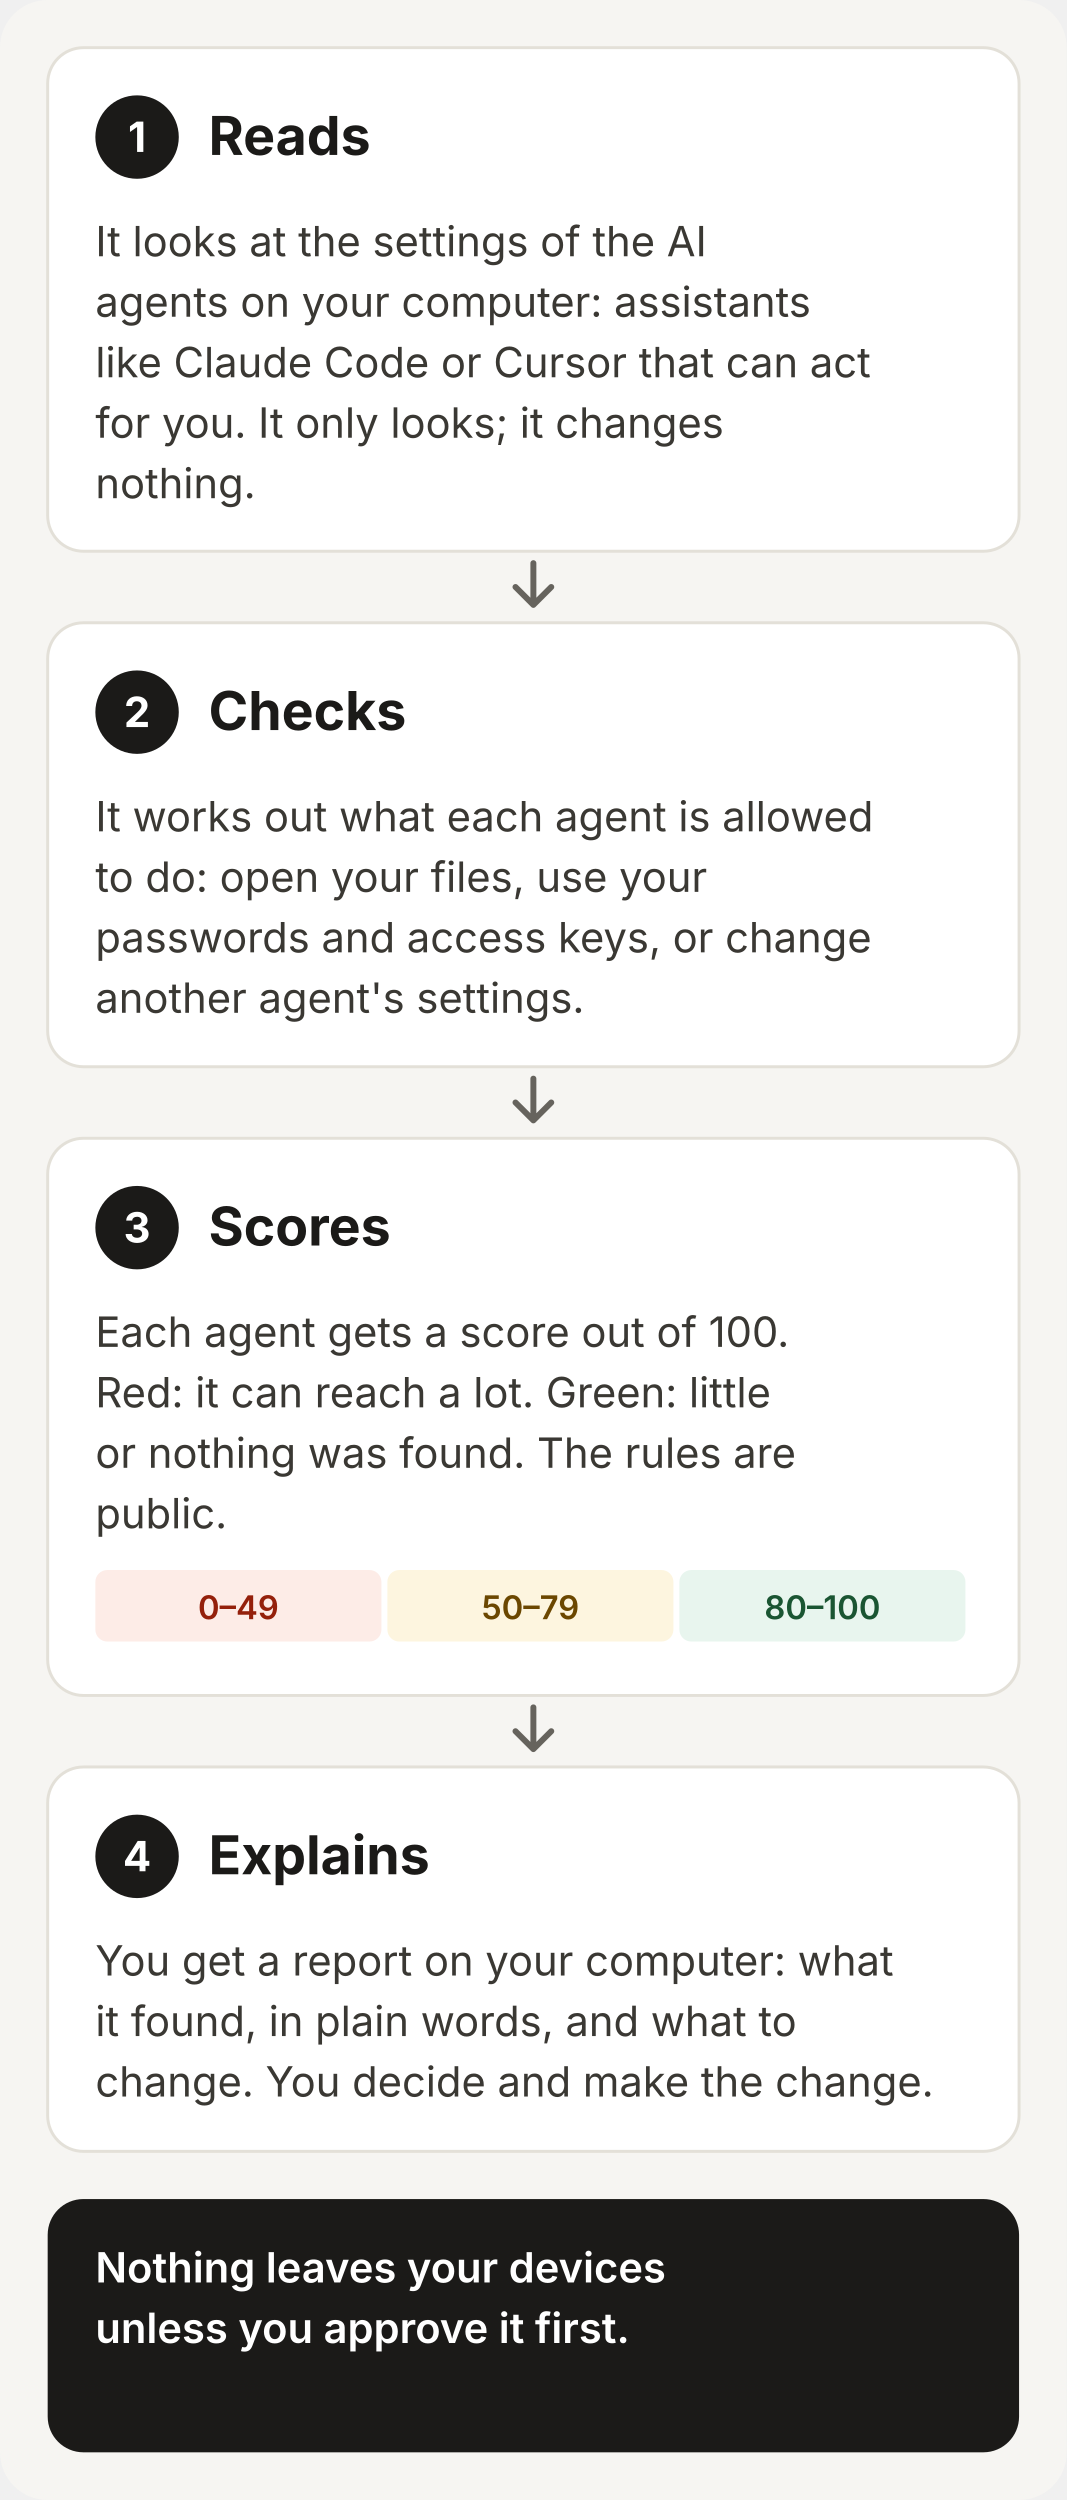
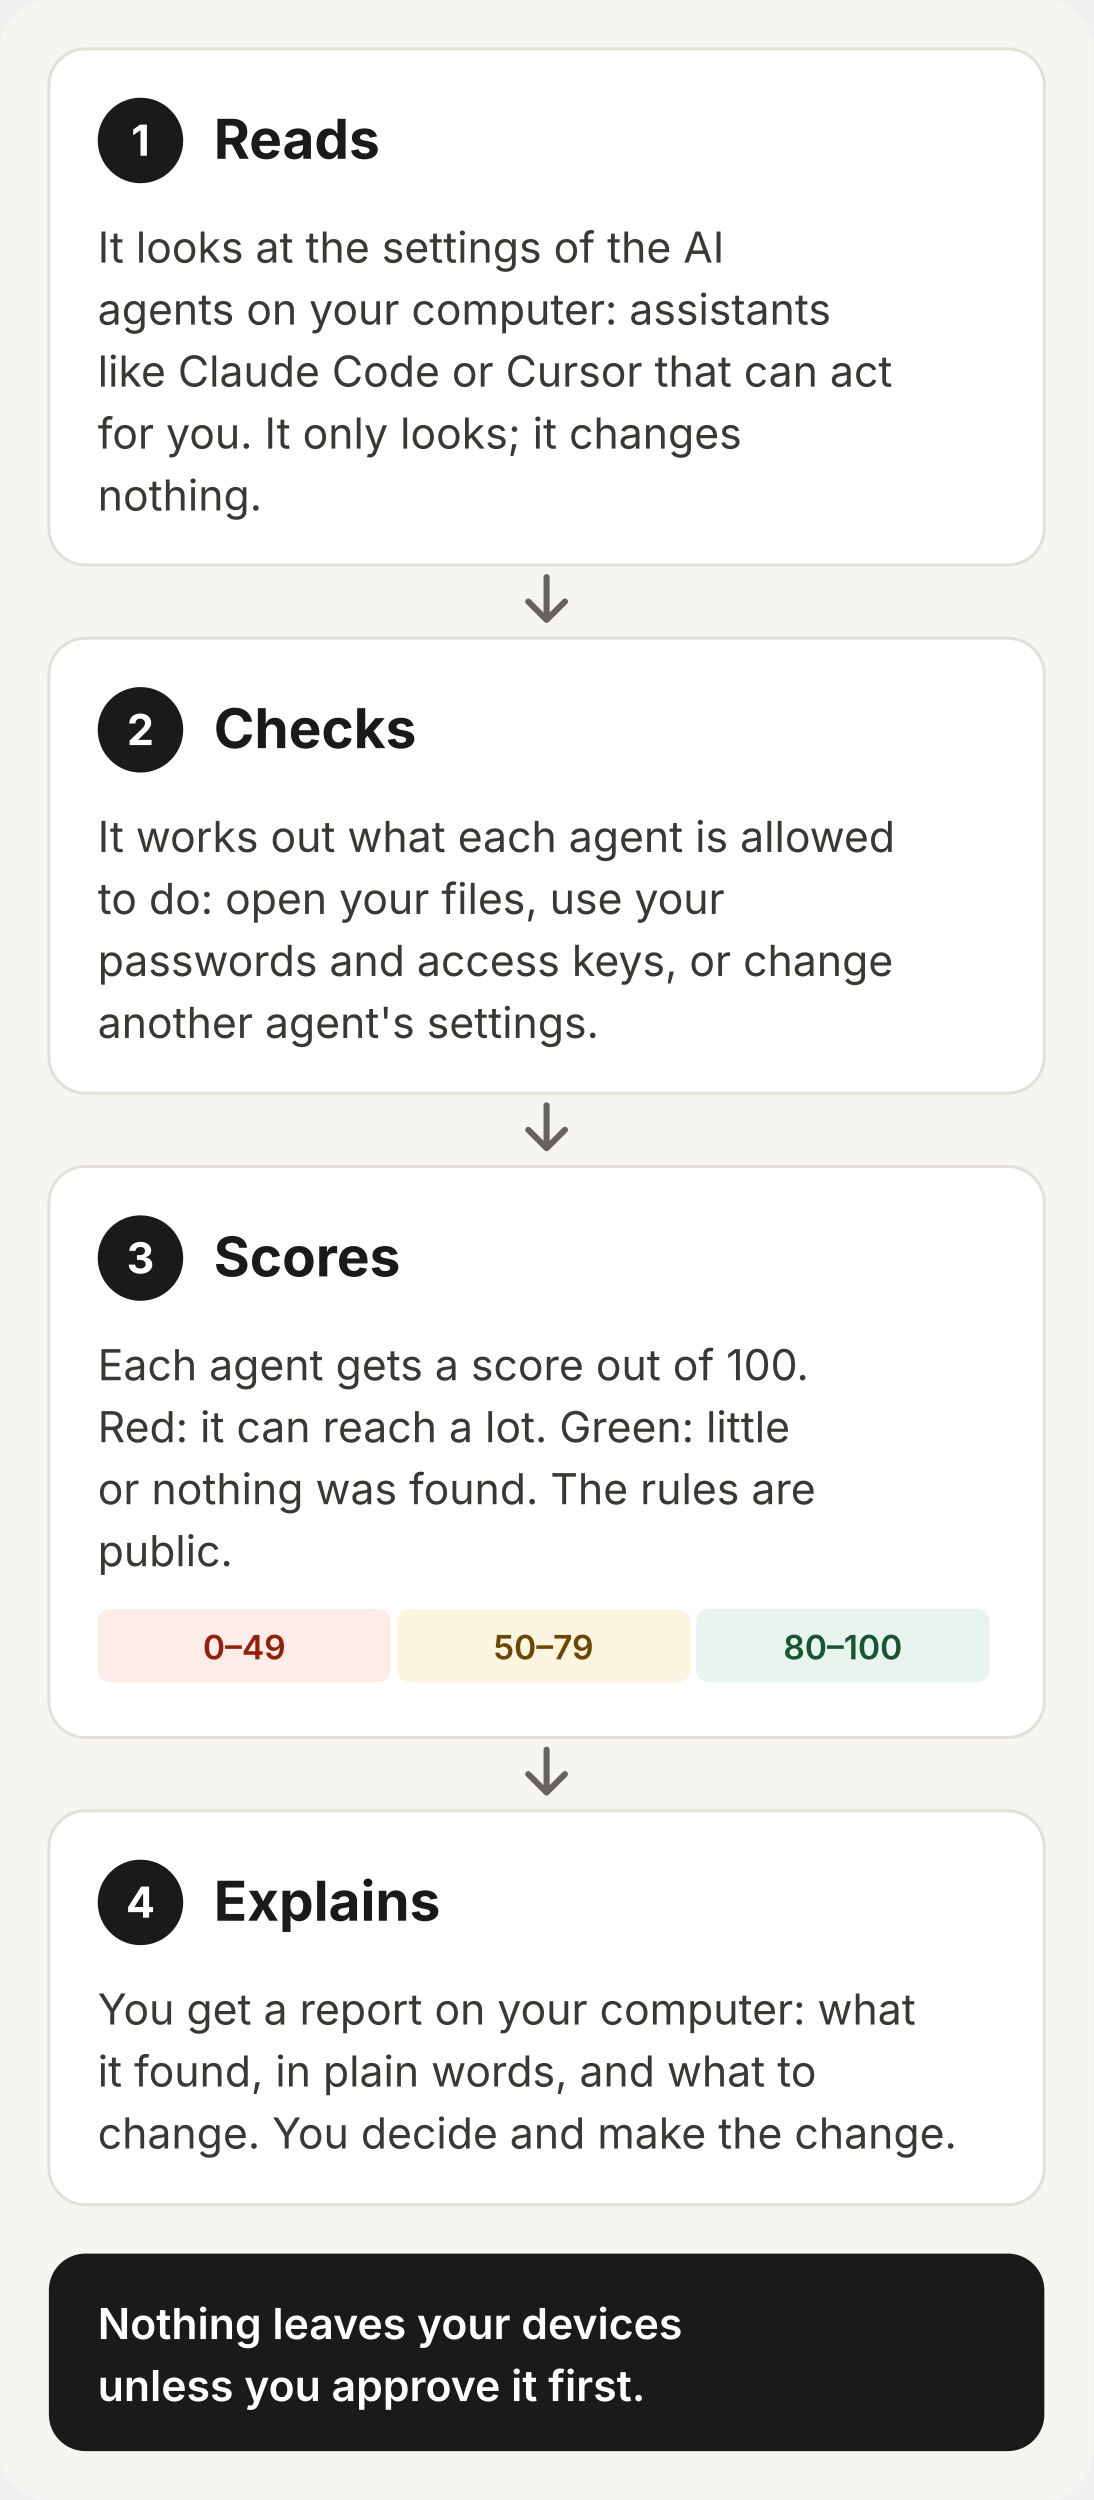
- <svg xmlns="http://www.w3.org/2000/svg" viewBox="0 0 358 839" width="358" height="839" role="img" font-family="system-ui,-apple-system,&quot;Segoe UI&quot;,sans-serif">
-   <rect width="358" height="839" rx="16" fill="#F6F5F2" />
+ <svg xmlns="http://www.w3.org/2000/svg" viewBox="0 0 358 818.7" width="358" height="818.7" role="img" font-family="system-ui,-apple-system,&quot;Segoe UI&quot;,sans-serif">
+   <rect width="358" height="818.7" rx="16" fill="#F6F5F2" />
  <rect x="16" y="16" width="326" height="169" rx="12" fill="#FFFFFF" stroke="#E3E0D8" />
  <circle cx="46" cy="46" r="14" fill="#1B1A18" />
  <text x="46" y="51" font-size="14" font-weight="700" fill="#FFFFFF" text-anchor="middle">1</text>
  <text x="70" y="52" font-size="18" font-weight="700" fill="#1B1A18">Reads</text>
  <text x="32" y="86.0" font-size="14" font-weight="400" fill="#3A3833">It looks at the settings of the AI</text>
  <text x="32" y="106.3" font-size="14" font-weight="400" fill="#3A3833">agents on your computer: assistants</text>
  <text x="32" y="126.6" font-size="14" font-weight="400" fill="#3A3833">like Claude Code or Cursor that can act</text>
  <text x="32" y="146.9" font-size="14" font-weight="400" fill="#3A3833">for you. It only looks; it changes</text>
  <text x="32" y="167.2" font-size="14" font-weight="400" fill="#3A3833">nothing.</text>
  <path d="M179.0 189 v14 m-6 -6 l6 6 l6 -6" fill="none" stroke="#66635D" stroke-width="2" stroke-linecap="round" stroke-linejoin="round" />
  <rect x="16" y="209" width="326" height="149" rx="12" fill="#FFFFFF" stroke="#E3E0D8" />
  <circle cx="46" cy="239" r="14" fill="#1B1A18" />
  <text x="46" y="244" font-size="14" font-weight="700" fill="#FFFFFF" text-anchor="middle">2</text>
  <text x="70" y="245" font-size="18" font-weight="700" fill="#1B1A18">Checks</text>
  <text x="32" y="279.0" font-size="14" font-weight="400" fill="#3A3833">It works out what each agent is allowed</text>
  <text x="32" y="299.3" font-size="14" font-weight="400" fill="#3A3833">to do: open your files, use your</text>
  <text x="32" y="319.6" font-size="14" font-weight="400" fill="#3A3833">passwords and access keys, or change</text>
  <text x="32" y="339.9" font-size="14" font-weight="400" fill="#3A3833">another agent's settings.</text>
  <path d="M179.0 362 v14 m-6 -6 l6 6 l6 -6" fill="none" stroke="#66635D" stroke-width="2" stroke-linecap="round" stroke-linejoin="round" />
  <rect x="16" y="382" width="326" height="187" rx="12" fill="#FFFFFF" stroke="#E3E0D8" />
  <circle cx="46" cy="412" r="14" fill="#1B1A18" />
  <text x="46" y="417" font-size="14" font-weight="700" fill="#FFFFFF" text-anchor="middle">3</text>
  <text x="70" y="418" font-size="18" font-weight="700" fill="#1B1A18">Scores</text>
  <text x="32" y="452.0" font-size="14" font-weight="400" fill="#3A3833">Each agent gets a score out of 100.</text>
  <text x="32" y="472.3" font-size="14" font-weight="400" fill="#3A3833">Red: it can reach a lot. Green: little</text>
  <text x="32" y="492.6" font-size="14" font-weight="400" fill="#3A3833">or nothing was found. The rules are</text>
  <text x="32" y="512.9" font-size="14" font-weight="400" fill="#3A3833">public.</text>
  <rect x="32.0" y="526.9" width="96.0" height="24" rx="4" fill="#FDECE7" />
  <text x="80.0" y="543.4" font-size="11" font-weight="600" fill="#94200B" text-anchor="middle">0–49</text>
  <rect x="130.0" y="526.9" width="96.0" height="24" rx="4" fill="#FDF5DF" />
  <text x="178.0" y="543.4" font-size="11" font-weight="600" fill="#6B4700" text-anchor="middle">50–79</text>
  <rect x="228.0" y="526.9" width="96.0" height="24" rx="4" fill="#E8F5EE" />
  <text x="276.0" y="543.4" font-size="11" font-weight="600" fill="#1A5532" text-anchor="middle">80–100</text>
  <path d="M179.0 573 v14 m-6 -6 l6 6 l6 -6" fill="none" stroke="#66635D" stroke-width="2" stroke-linecap="round" stroke-linejoin="round" />
  <rect x="16" y="593" width="326" height="129" rx="12" fill="#FFFFFF" stroke="#E3E0D8" />
  <circle cx="46" cy="623" r="14" fill="#1B1A18" />
  <text x="46" y="628" font-size="14" font-weight="700" fill="#FFFFFF" text-anchor="middle">4</text>
  <text x="70" y="629" font-size="18" font-weight="700" fill="#1B1A18">Explains</text>
  <text x="32" y="663.0" font-size="14" font-weight="400" fill="#3A3833">You get a report on your computer: what</text>
  <text x="32" y="683.3" font-size="14" font-weight="400" fill="#3A3833">it found, in plain words, and what to</text>
  <text x="32" y="703.6" font-size="14" font-weight="400" fill="#3A3833">change. You decide and make the change.</text>
-   <rect x="16" y="738" width="326" height="85" rx="12" fill="#1B1A18" />
+   <rect x="16" y="738" width="326" height="64.7" rx="12" fill="#1B1A18" />
  <text x="32" y="766.0" font-size="14" font-weight="600" fill="#FFFFFF">Nothing leaves your devices</text>
  <text x="32" y="786.3" font-size="14" font-weight="600" fill="#FFFFFF">unless you approve it first.</text>
</svg>
